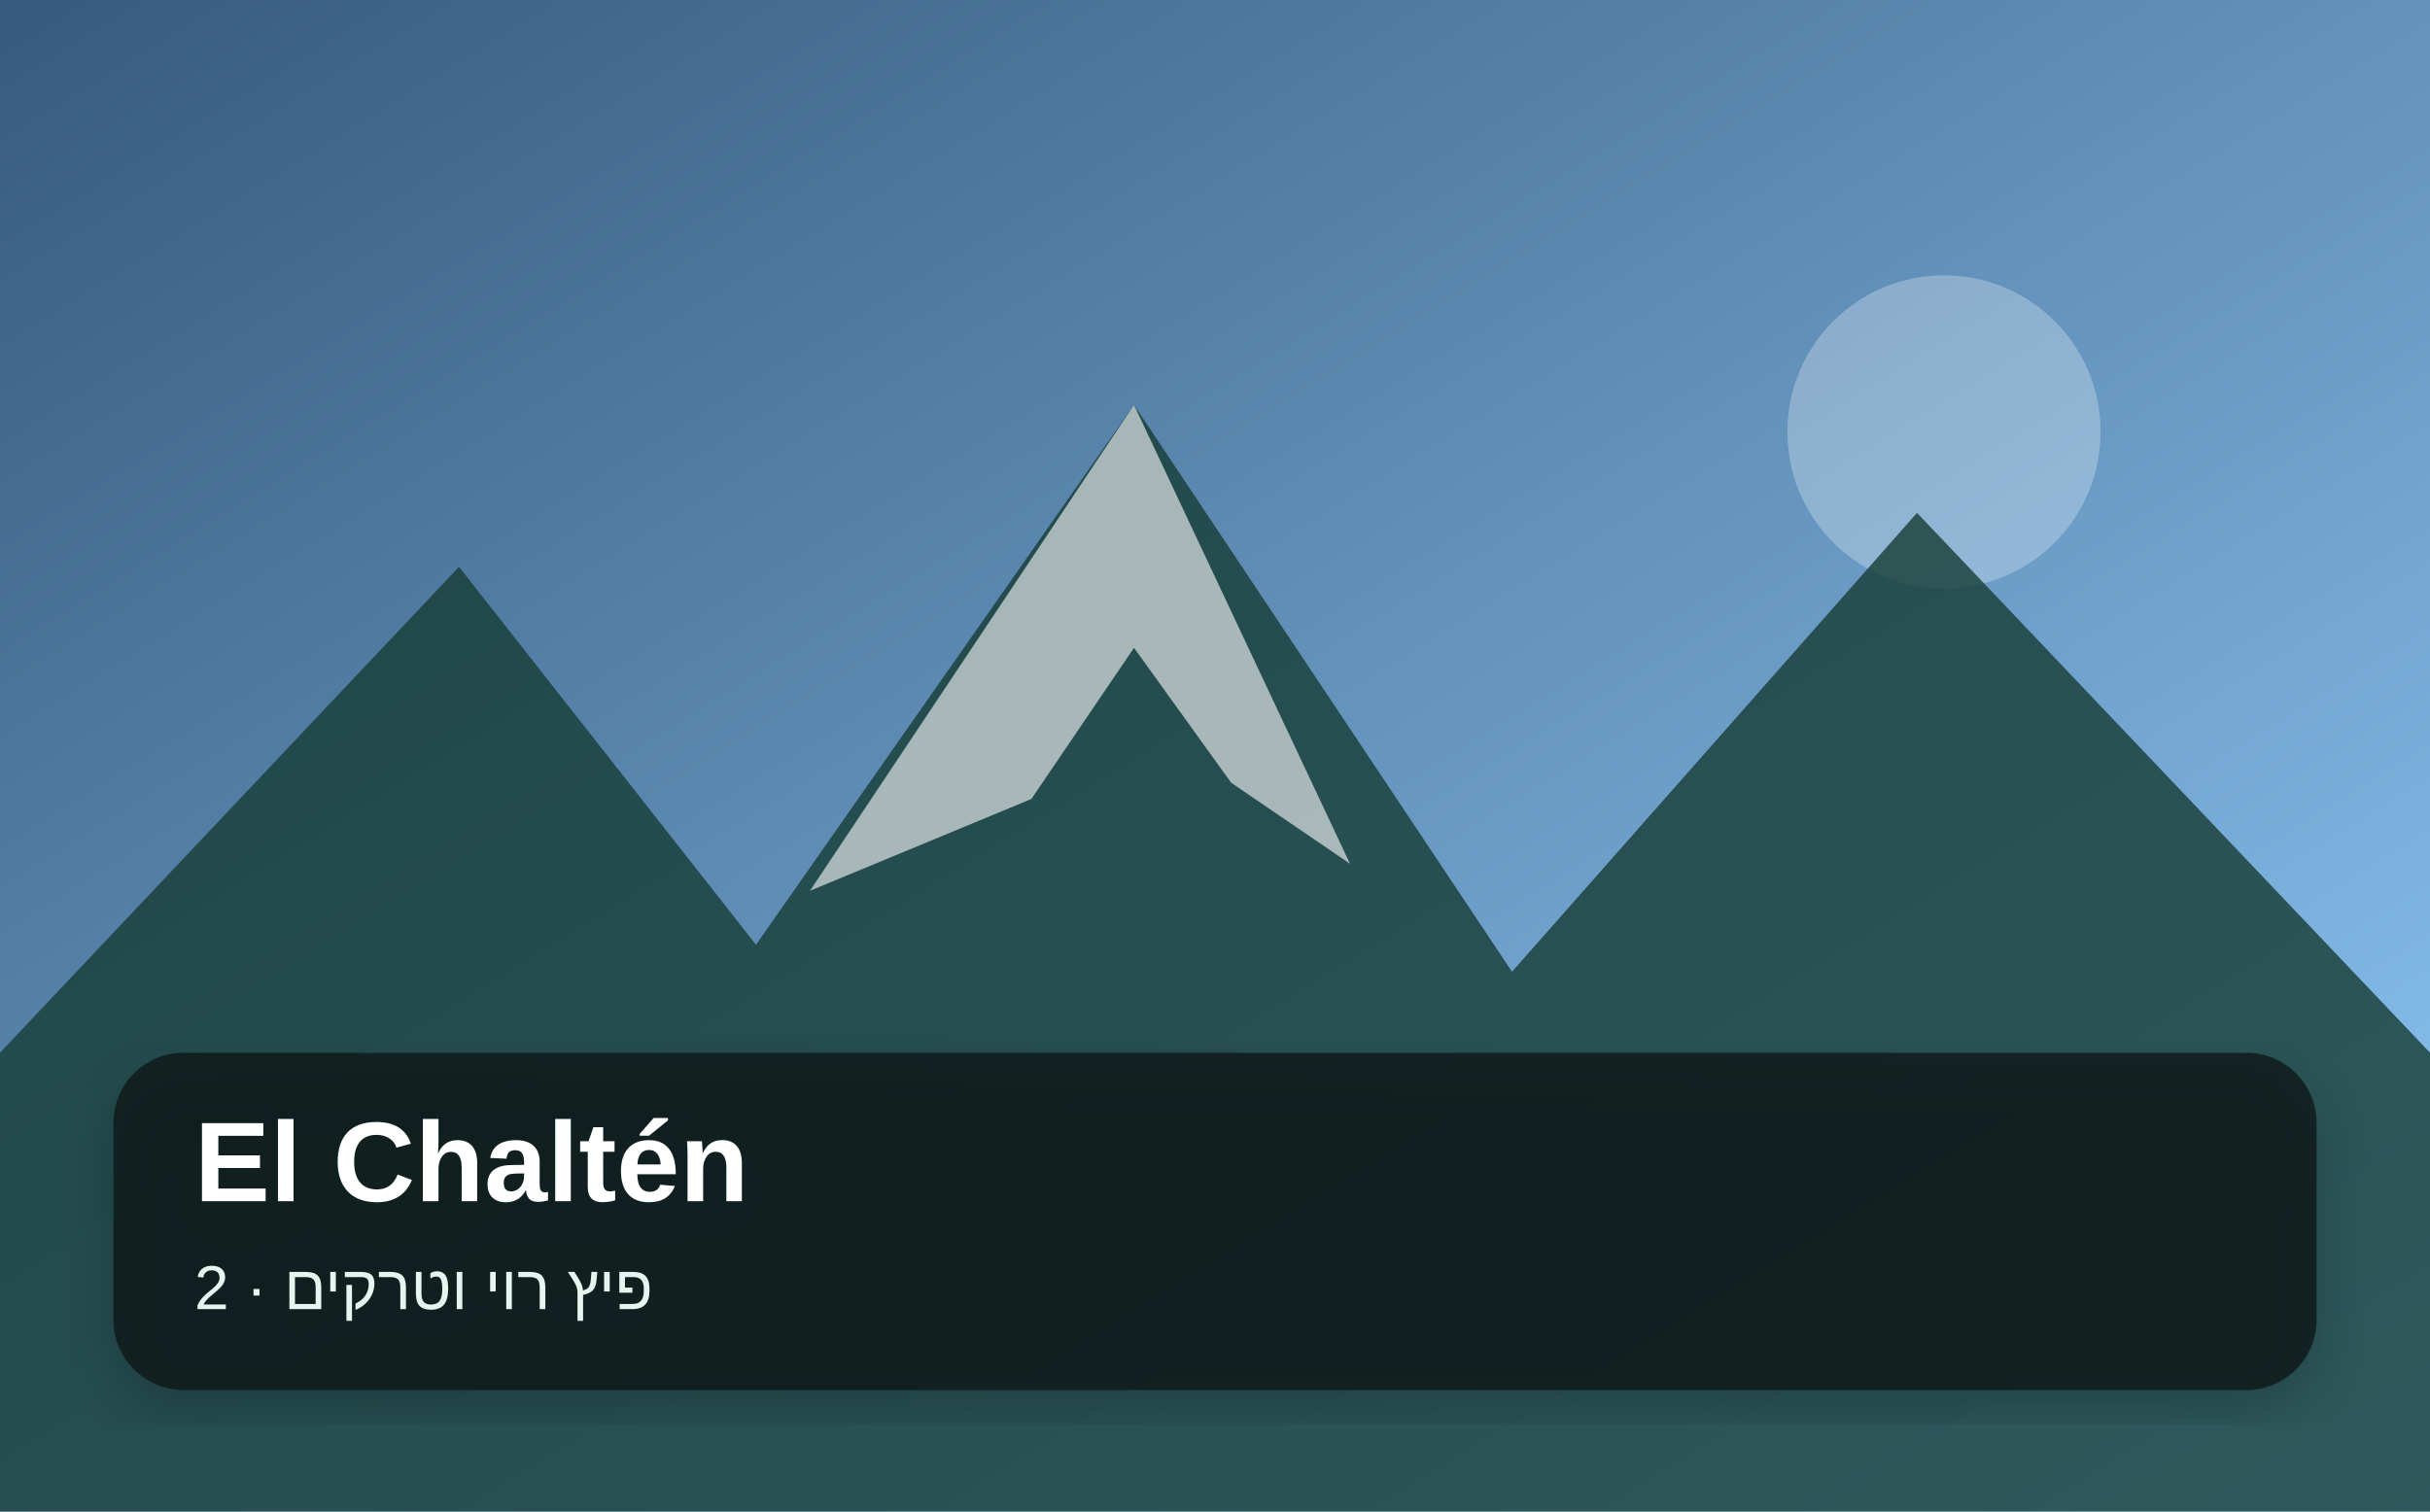
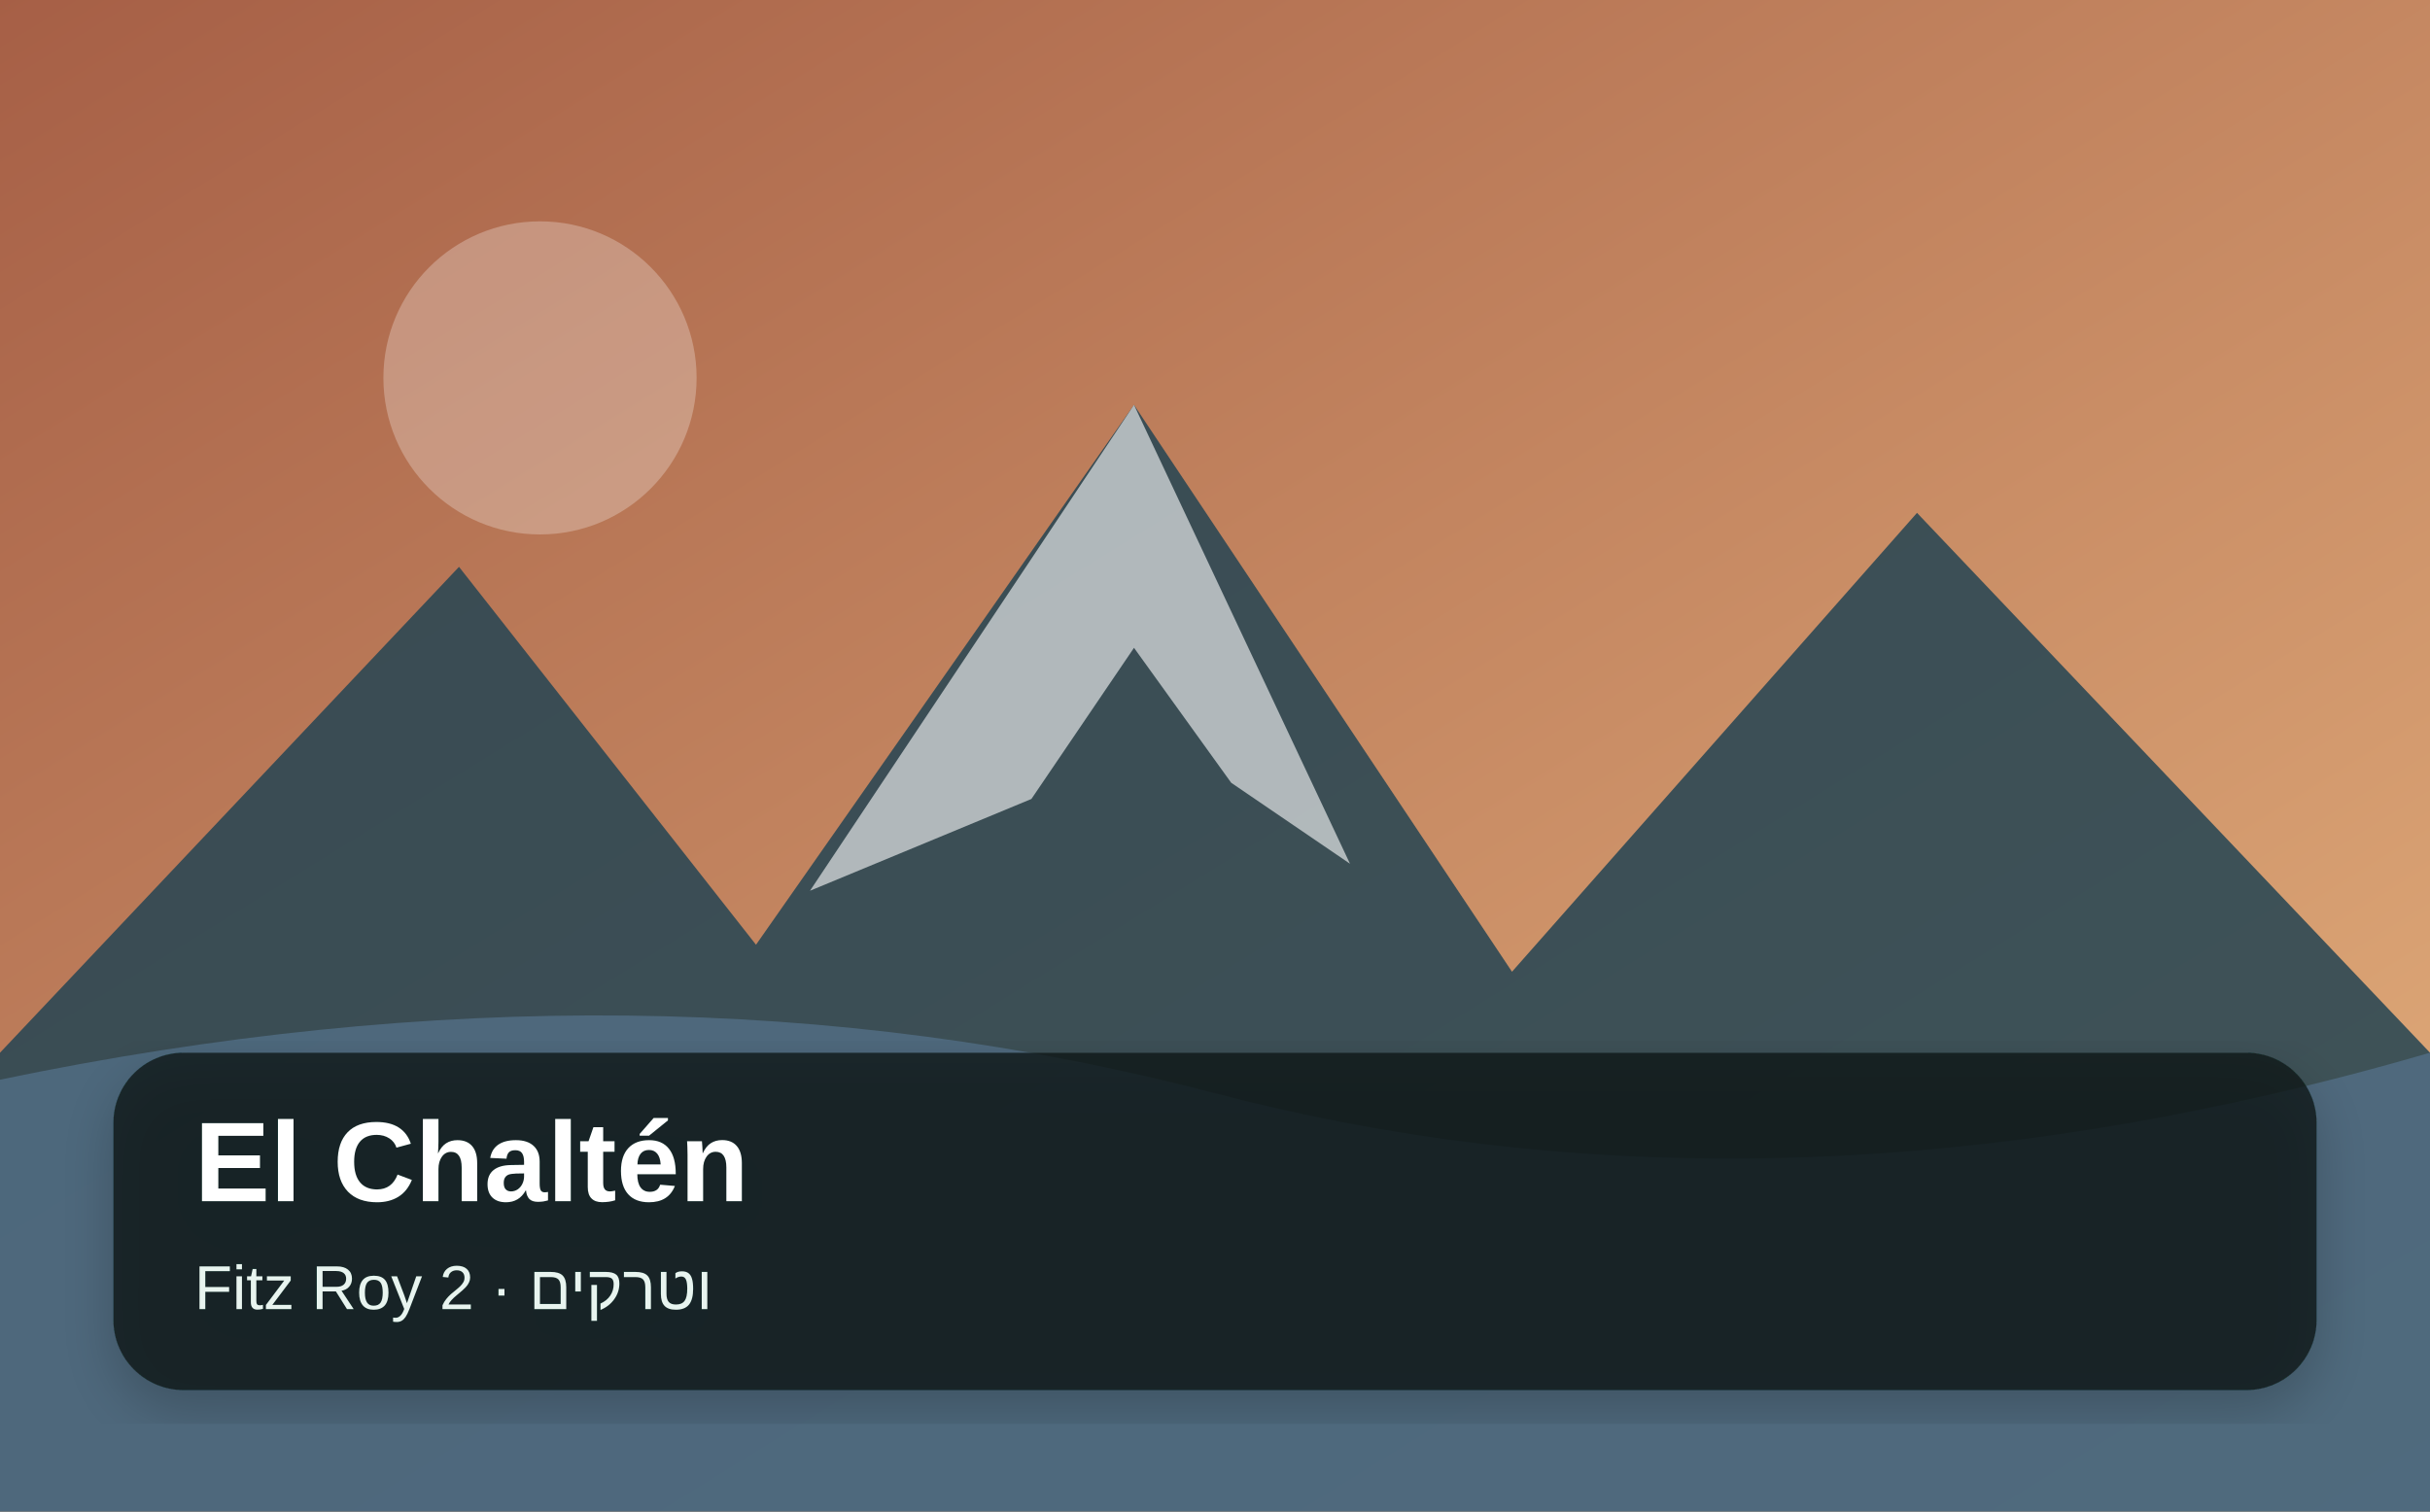
<svg xmlns="http://www.w3.org/2000/svg" width="900" height="560" viewBox="0 0 900 560">
  <defs>
    <linearGradient id="g" x1="0" y1="0" x2="1" y2="1">
-       <stop stop-color="#365a7d" />
-       <stop offset="1" stop-color="#90caf9" />
+       <stop stop-color="#a65f46" />
+       <stop offset="1" stop-color="#e4b07d" />
    </linearGradient>
    <filter id="s">
      <feDropShadow dx="0" dy="8" stdDeviation="10" flood-opacity=".25" />
    </filter>
  </defs>
  <rect width="900" height="560" fill="url(#g)" />
-   <circle cx="720" cy="160" r="58" fill="#fff4" />
-   <path d="M0 390 L170 210 L280 350 L420 150 L560 360 L710 190 L900 390 V560 H0Z" fill="#173c35cc" />
+   <circle cx="200" cy="140" r="58" fill="#fff4" />
+   <path d="M0 390 L170 210 L280 350 L420 150 L560 360 L710 190 L900 390 V560 H0Z" fill="#264653dd" />
  <path d="M300 330 L420 150 L500 320 L456 290 L420 240 L382 296Z" fill="#fff9" />
+   <path d="M0 400 Q240 350 450 405 T900 390 V560 H0Z" fill="#577590aa" />
  <g filter="url(#s)">
    <rect x="42" y="390" width="816" height="125" rx="26" fill="#0b201bcc" />
    <text x="72" y="445" font-family="Arial,sans-serif" font-size="42" font-weight="700" fill="white">El Chaltén</text>
-     <text x="72" y="485" font-family="Arial,sans-serif" font-size="23" fill="#e8f4ef">פיץ רוי וטרקים · 2</text>
+     <text x="72" y="485" font-family="Arial,sans-serif" font-size="23" fill="#e8f4ef">Fitz Roy וטרקים · 2</text>
  </g>
</svg>
